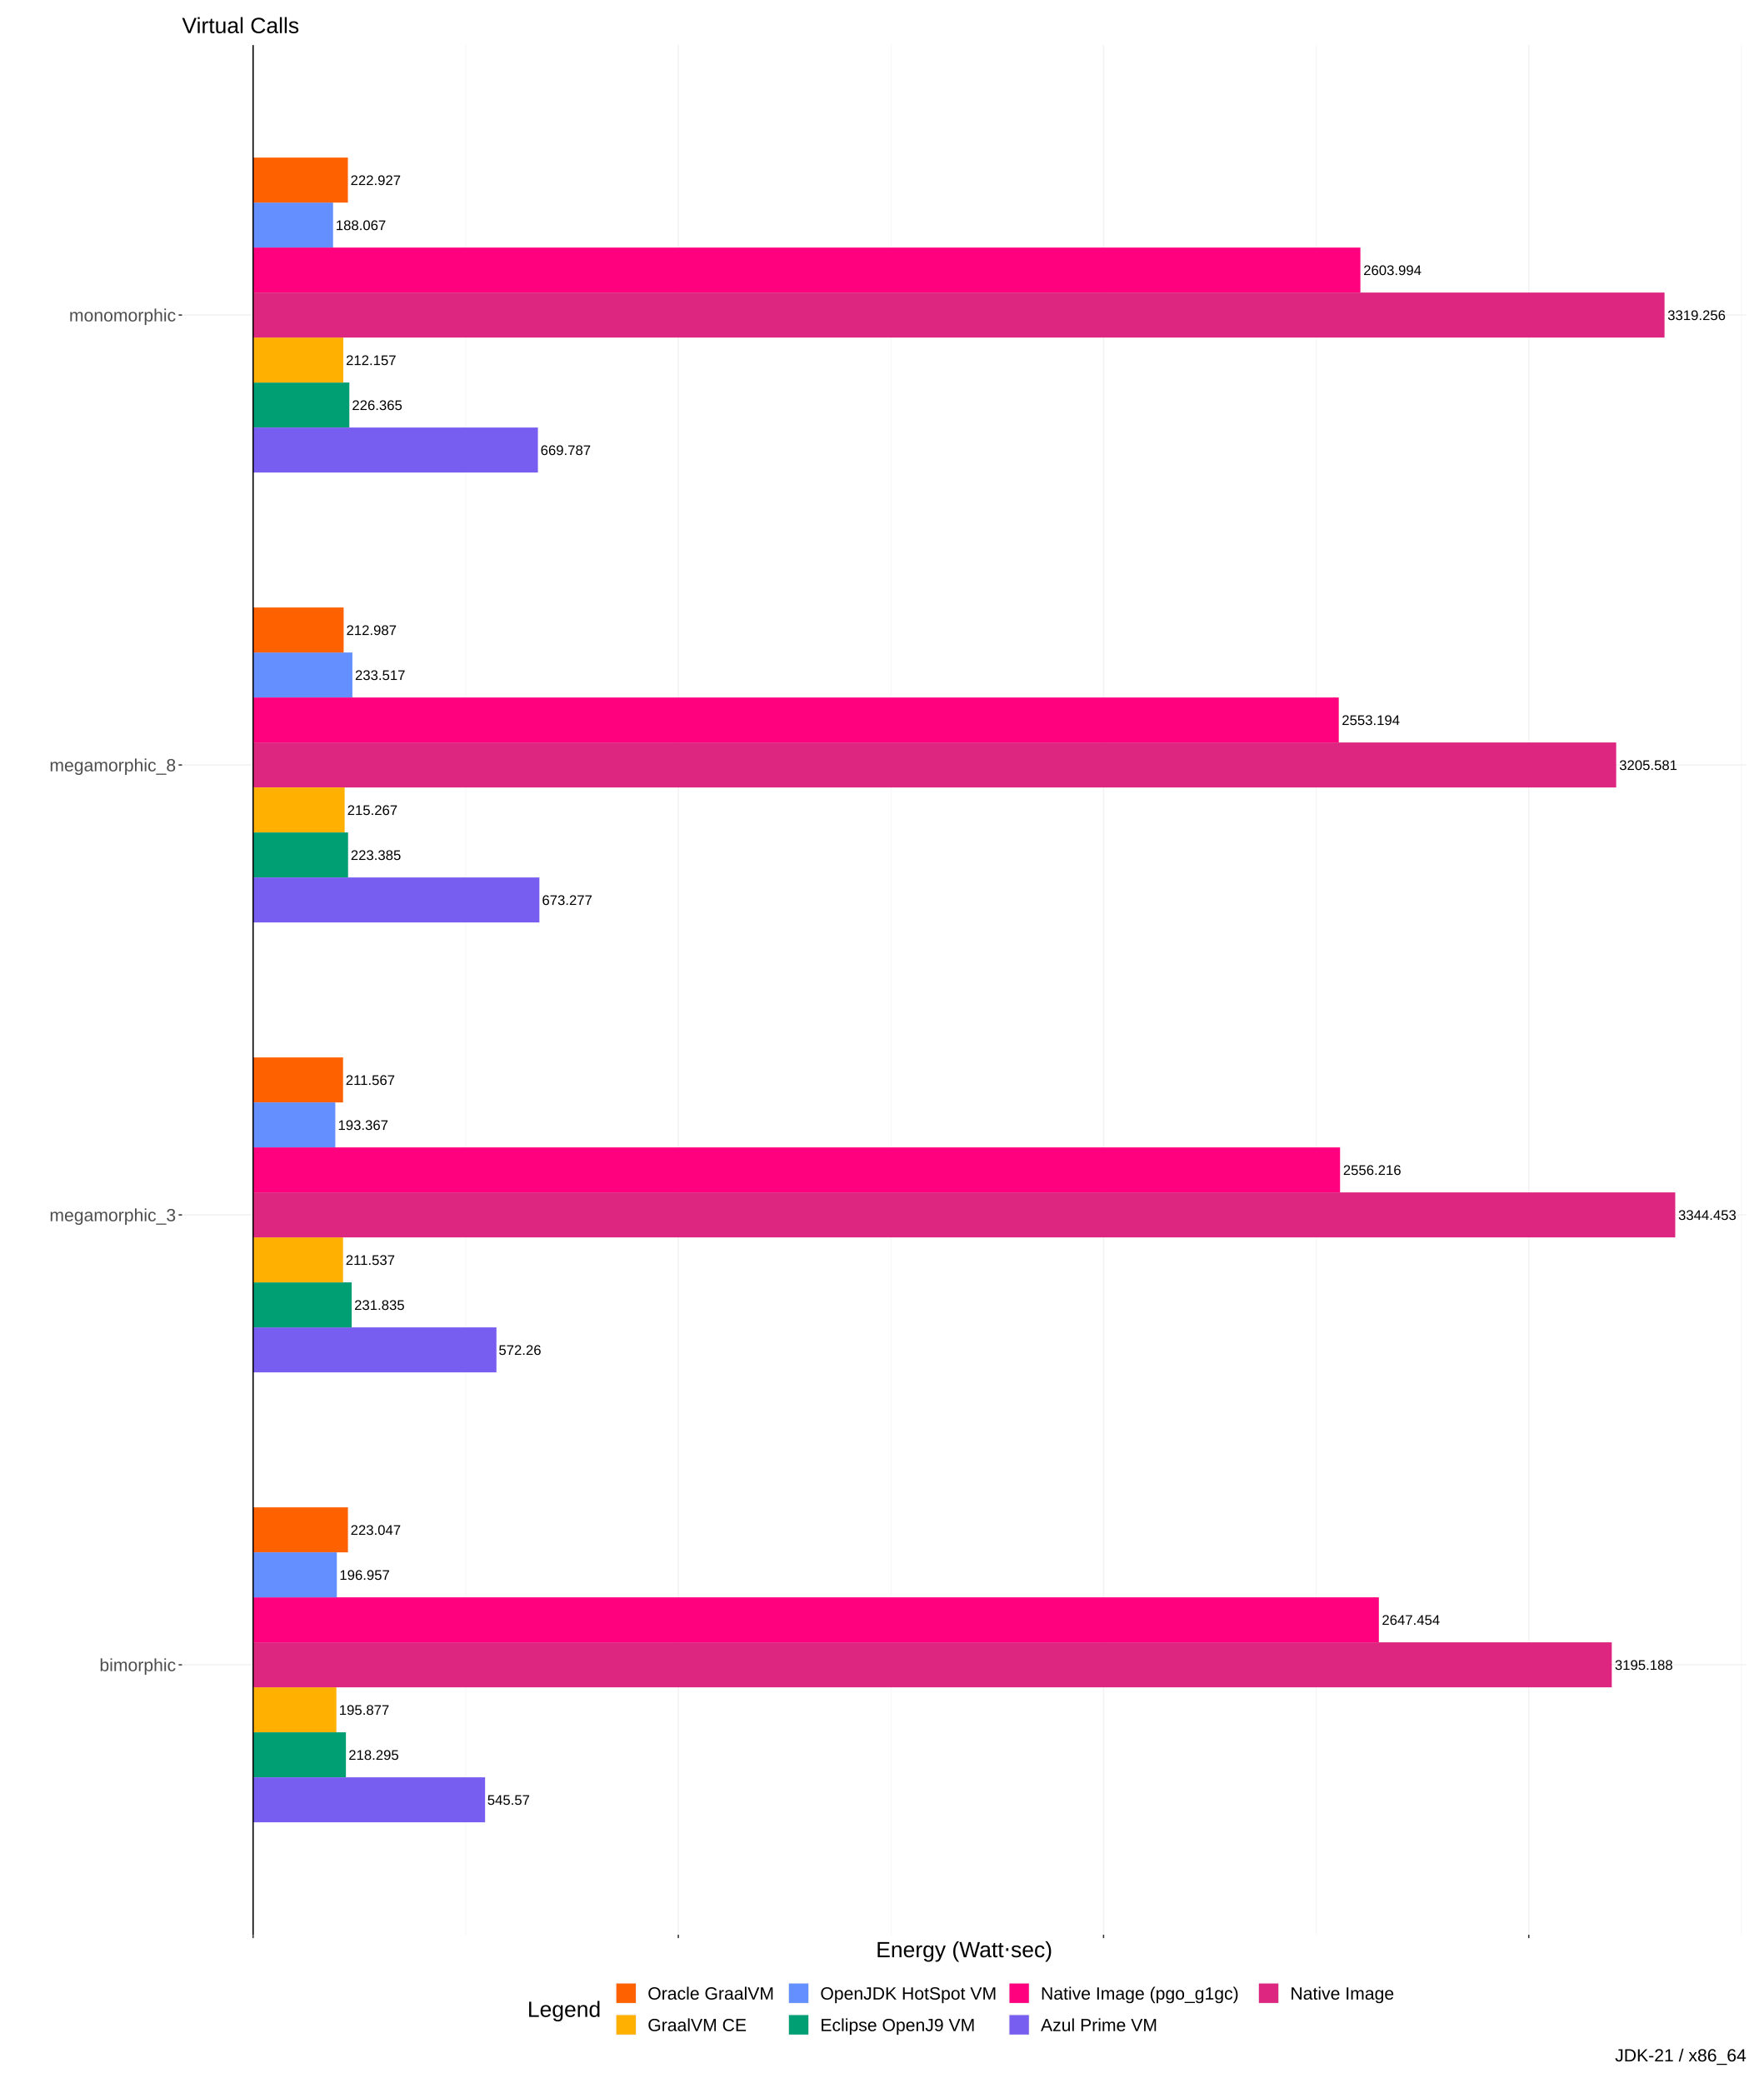
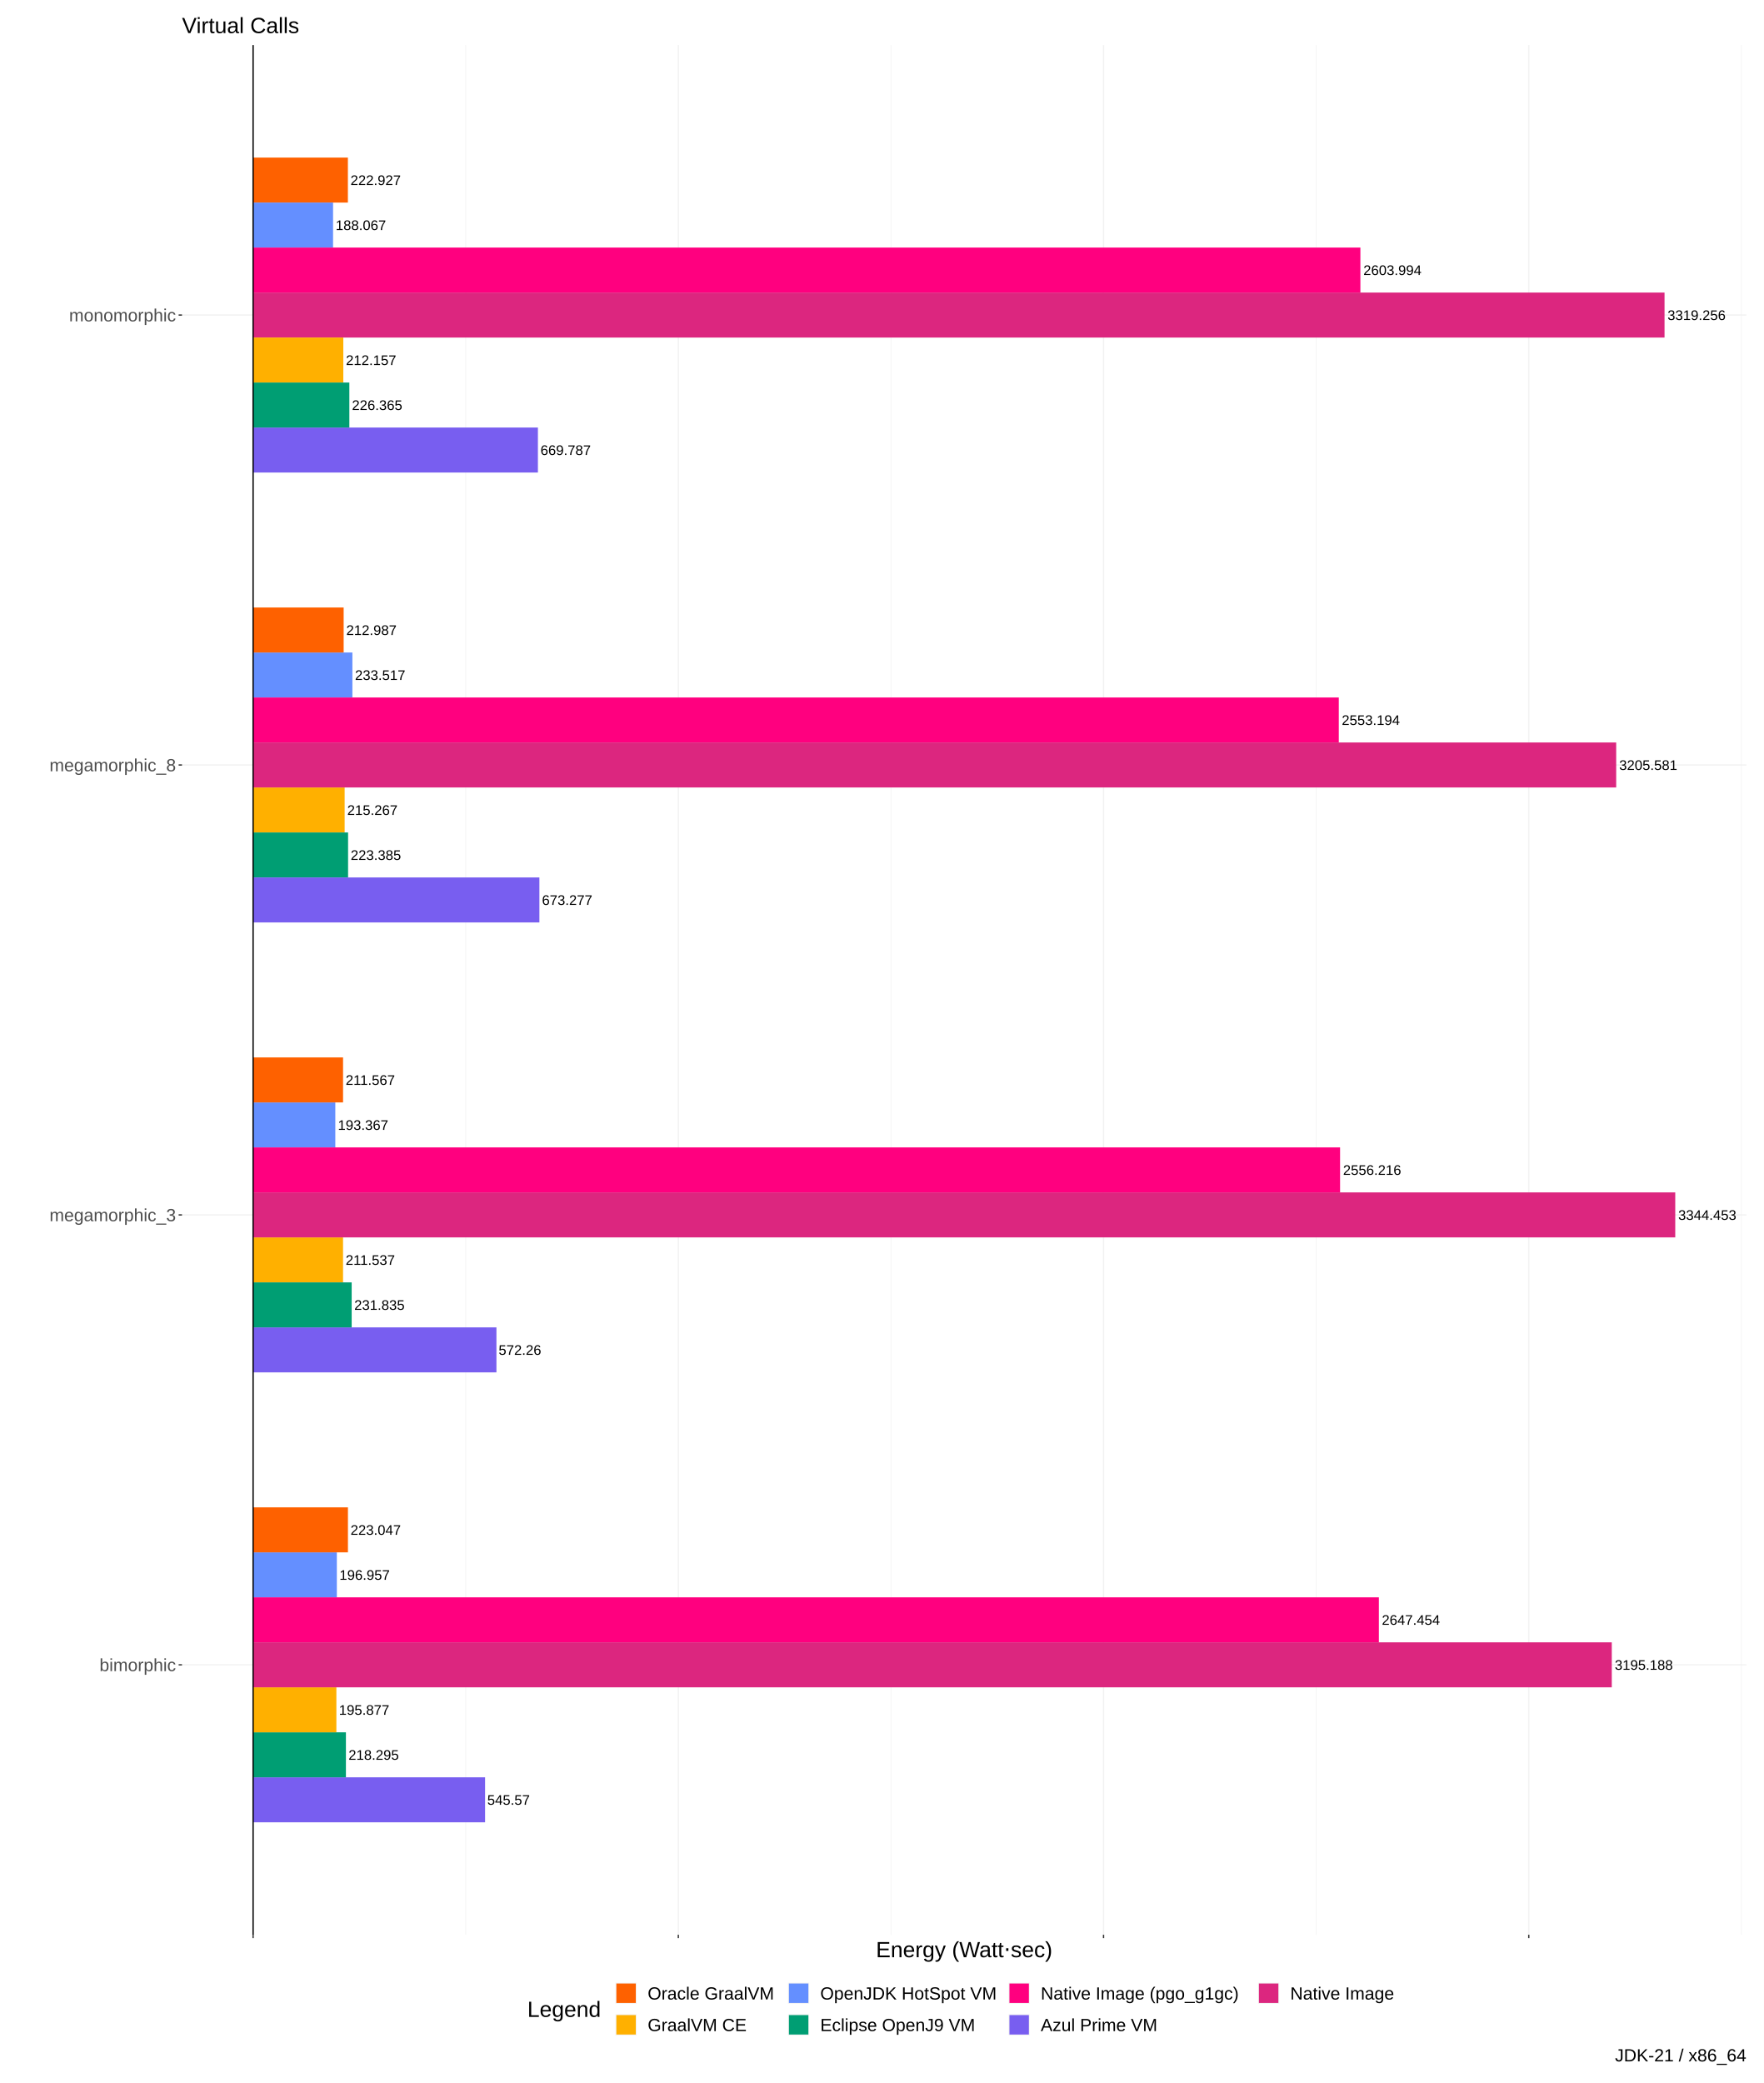
<svg xmlns="http://www.w3.org/2000/svg" class="svglite" width="1440.00pt" height="1700.79pt" viewBox="0 0 1440.00 1700.79">
  <defs>
    <style type="text/css">
    .svglite line, .svglite polyline, .svglite polygon, .svglite path, .svglite rect, .svglite circle {
      fill: none;
      stroke: #000000;
      stroke-linecap: round;
      stroke-linejoin: round;
      stroke-miterlimit: 10.00;
    }
    .svglite text {
      white-space: pre;
    }
  </style>
  </defs>
  <rect width="100%" height="100%" style="stroke: none; fill: #FFFFFF;" />
  <defs>
    <clipPath id="cpMC4wMHwxNDQwLjAwfDAuMDB8MTcwMC43OQ==">
      <rect x="0.00" y="0.00" width="1440.00" height="1700.79" />
    </clipPath>
  </defs>
  <g clip-path="url(#cpMC4wMHwxNDQwLjAwfDAuMDB8MTcwMC43OQ==)">
    <rect x="0.00" y="0.00" width="1440.00" height="1700.79" style="stroke-width: 1.07; stroke: #FFFFFF; fill: #FFFFFF;" />
    <rect x="148.59" y="36.82" width="1277.24" height="1542.94" style="stroke-width: 1.07; stroke: none;" />
    <polyline points="380.23,1579.76 380.23,36.82 " style="stroke-width: 0.53; stroke: #F2F2F2; stroke-linecap: butt;" />
    <polyline points="727.41,1579.76 727.41,36.82 " style="stroke-width: 0.53; stroke: #F2F2F2; stroke-linecap: butt;" />
    <polyline points="1074.59,1579.76 1074.59,36.82 " style="stroke-width: 0.53; stroke: #F2F2F2; stroke-linecap: butt;" />
    <polyline points="1421.77,1579.76 1421.77,36.82 " style="stroke-width: 0.53; stroke: #F2F2F2; stroke-linecap: butt;" />
    <polyline points="148.59,1359.34 1425.83,1359.34 " style="stroke-width: 1.07; stroke: #F2F2F2; stroke-linecap: butt;" />
    <polyline points="148.59,991.98 1425.83,991.98 " style="stroke-width: 1.07; stroke: #F2F2F2; stroke-linecap: butt;" />
    <polyline points="148.59,624.61 1425.83,624.61 " style="stroke-width: 1.07; stroke: #F2F2F2; stroke-linecap: butt;" />
    <polyline points="148.59,257.24 1425.83,257.24 " style="stroke-width: 1.07; stroke: #F2F2F2; stroke-linecap: butt;" />
    <polyline points="206.64,1579.76 206.64,36.82 " style="stroke-width: 1.07; stroke: #F2F2F2; stroke-linecap: butt;" />
    <polyline points="553.82,1579.76 553.82,36.82 " style="stroke-width: 1.07; stroke: #F2F2F2; stroke-linecap: butt;" />
    <polyline points="901.00,1579.76 901.00,36.82 " style="stroke-width: 1.07; stroke: #F2F2F2; stroke-linecap: butt;" />
    <polyline points="1248.18,1579.76 1248.18,36.82 " style="stroke-width: 1.07; stroke: #F2F2F2; stroke-linecap: butt;" />
-     <rect x="206.64" y="165.40" width="65.29" height="36.74" style="stroke-width: 1.07; stroke: none; stroke-linecap: butt; stroke-linejoin: miter; fill: #648FFF;" />
-     <rect x="206.64" y="1083.82" width="198.68" height="36.74" style="stroke-width: 1.07; stroke: none; stroke-linecap: butt; stroke-linejoin: miter; fill: #785EF0;" />
-     <rect x="206.64" y="128.67" width="77.40" height="36.74" style="stroke-width: 1.07; stroke: none; stroke-linecap: butt; stroke-linejoin: miter; fill: #FE6100;" />
-     <rect x="206.64" y="1047.08" width="80.49" height="36.74" style="stroke-width: 1.07; stroke: none; stroke-linecap: butt; stroke-linejoin: miter; fill: #009E73;" />
-     <rect x="206.64" y="606.24" width="1112.91" height="36.74" style="stroke-width: 1.07; stroke: none; stroke-linecap: butt; stroke-linejoin: miter; fill: #DC267F;" />
-     <rect x="206.64" y="1377.71" width="68.00" height="36.74" style="stroke-width: 1.07; stroke: none; stroke-linecap: butt; stroke-linejoin: miter; fill: #FFB000;" />
-     <rect x="206.64" y="532.77" width="81.07" height="36.74" style="stroke-width: 1.07; stroke: none; stroke-linecap: butt; stroke-linejoin: miter; fill: #648FFF;" />
-     <rect x="206.64" y="1414.45" width="75.79" height="36.74" style="stroke-width: 1.07; stroke: none; stroke-linecap: butt; stroke-linejoin: miter; fill: #009E73;" />
+     <rect x="206.64" y="642.98" width="74.74" height="36.74" style="stroke-width: 1.07; stroke: none; stroke-linecap: butt; stroke-linejoin: miter; fill: #FFB000;" />
+     <rect x="206.64" y="1267.50" width="68.38" height="36.74" style="stroke-width: 1.07; stroke: none; stroke-linecap: butt; stroke-linejoin: miter; fill: #648FFF;" />
    <rect x="206.64" y="1010.35" width="73.44" height="36.74" style="stroke-width: 1.07; stroke: none; stroke-linecap: butt; stroke-linejoin: miter; fill: #FFB000;" />
-     <rect x="206.64" y="312.35" width="78.59" height="36.74" style="stroke-width: 1.07; stroke: none; stroke-linecap: butt; stroke-linejoin: miter; fill: #009E73;" />
-     <rect x="206.64" y="863.40" width="73.45" height="36.74" style="stroke-width: 1.07; stroke: none; stroke-linecap: butt; stroke-linejoin: miter; fill: #FE6100;" />
-     <rect x="206.64" y="642.98" width="74.74" height="36.74" style="stroke-width: 1.07; stroke: none; stroke-linecap: butt; stroke-linejoin: miter; fill: #FFB000;" />
-     <rect x="206.64" y="900.14" width="67.13" height="36.74" style="stroke-width: 1.07; stroke: none; stroke-linecap: butt; stroke-linejoin: miter; fill: #648FFF;" />
-     <rect x="206.64" y="202.14" width="904.06" height="36.74" style="stroke-width: 1.07; stroke: none; stroke-linecap: butt; stroke-linejoin: miter; fill: #FF007F;" />
-     <rect x="206.64" y="496.03" width="73.94" height="36.74" style="stroke-width: 1.07; stroke: none; stroke-linecap: butt; stroke-linejoin: miter; fill: #FE6100;" />
-     <rect x="206.64" y="569.51" width="886.42" height="36.74" style="stroke-width: 1.07; stroke: none; stroke-linecap: butt; stroke-linejoin: miter; fill: #FF007F;" />
-     <rect x="206.64" y="1451.19" width="189.41" height="36.74" style="stroke-width: 1.07; stroke: none; stroke-linecap: butt; stroke-linejoin: miter; fill: #785EF0;" />
-     <rect x="206.64" y="1340.98" width="1109.31" height="36.74" style="stroke-width: 1.07; stroke: none; stroke-linecap: butt; stroke-linejoin: miter; fill: #DC267F;" />
-     <rect x="206.64" y="275.61" width="73.66" height="36.74" style="stroke-width: 1.07; stroke: none; stroke-linecap: butt; stroke-linejoin: miter; fill: #FFB000;" />
+     <rect x="206.64" y="679.72" width="77.55" height="36.74" style="stroke-width: 1.07; stroke: none; stroke-linecap: butt; stroke-linejoin: miter; fill: #009E73;" />
    <rect x="206.64" y="1230.77" width="77.44" height="36.74" style="stroke-width: 1.07; stroke: none; stroke-linecap: butt; stroke-linejoin: miter; fill: #FE6100;" />
-     <rect x="206.64" y="679.72" width="77.55" height="36.74" style="stroke-width: 1.07; stroke: none; stroke-linecap: butt; stroke-linejoin: miter; fill: #009E73;" />
-     <rect x="206.64" y="973.61" width="1161.13" height="36.74" style="stroke-width: 1.07; stroke: none; stroke-linecap: butt; stroke-linejoin: miter; fill: #DC267F;" />
-     <rect x="206.64" y="1304.24" width="919.14" height="36.74" style="stroke-width: 1.07; stroke: none; stroke-linecap: butt; stroke-linejoin: miter; fill: #FF007F;" />
    <rect x="206.64" y="238.88" width="1152.38" height="36.74" style="stroke-width: 1.07; stroke: none; stroke-linecap: butt; stroke-linejoin: miter; fill: #DC267F;" />
    <rect x="206.64" y="716.45" width="233.75" height="36.74" style="stroke-width: 1.07; stroke: none; stroke-linecap: butt; stroke-linejoin: miter; fill: #785EF0;" />
-     <rect x="206.64" y="1267.50" width="68.38" height="36.74" style="stroke-width: 1.07; stroke: none; stroke-linecap: butt; stroke-linejoin: miter; fill: #648FFF;" />
+     <rect x="206.64" y="275.61" width="73.66" height="36.74" style="stroke-width: 1.07; stroke: none; stroke-linecap: butt; stroke-linejoin: miter; fill: #FFB000;" />
+     <rect x="206.64" y="900.14" width="67.13" height="36.74" style="stroke-width: 1.07; stroke: none; stroke-linecap: butt; stroke-linejoin: miter; fill: #648FFF;" />
+     <rect x="206.64" y="532.77" width="81.07" height="36.74" style="stroke-width: 1.07; stroke: none; stroke-linecap: butt; stroke-linejoin: miter; fill: #648FFF;" />
+     <rect x="206.64" y="128.67" width="77.40" height="36.74" style="stroke-width: 1.07; stroke: none; stroke-linecap: butt; stroke-linejoin: miter; fill: #FE6100;" />
+     <rect x="206.64" y="1451.19" width="189.41" height="36.74" style="stroke-width: 1.07; stroke: none; stroke-linecap: butt; stroke-linejoin: miter; fill: #785EF0;" />
+     <rect x="206.64" y="569.51" width="886.42" height="36.74" style="stroke-width: 1.07; stroke: none; stroke-linecap: butt; stroke-linejoin: miter; fill: #FF007F;" />
+     <rect x="206.64" y="606.24" width="1112.91" height="36.74" style="stroke-width: 1.07; stroke: none; stroke-linecap: butt; stroke-linejoin: miter; fill: #DC267F;" />
+     <rect x="206.64" y="973.61" width="1161.13" height="36.74" style="stroke-width: 1.07; stroke: none; stroke-linecap: butt; stroke-linejoin: miter; fill: #DC267F;" />
+     <rect x="206.64" y="1083.82" width="198.68" height="36.74" style="stroke-width: 1.07; stroke: none; stroke-linecap: butt; stroke-linejoin: miter; fill: #785EF0;" />
+     <rect x="206.64" y="1414.45" width="75.79" height="36.74" style="stroke-width: 1.07; stroke: none; stroke-linecap: butt; stroke-linejoin: miter; fill: #009E73;" />
+     <rect x="206.64" y="1047.08" width="80.49" height="36.74" style="stroke-width: 1.07; stroke: none; stroke-linecap: butt; stroke-linejoin: miter; fill: #009E73;" />
+     <rect x="206.64" y="1377.71" width="68.00" height="36.74" style="stroke-width: 1.07; stroke: none; stroke-linecap: butt; stroke-linejoin: miter; fill: #FFB000;" />
    <rect x="206.64" y="936.87" width="887.47" height="36.74" style="stroke-width: 1.07; stroke: none; stroke-linecap: butt; stroke-linejoin: miter; fill: #FF007F;" />
    <rect x="206.64" y="349.09" width="232.54" height="36.74" style="stroke-width: 1.07; stroke: none; stroke-linecap: butt; stroke-linejoin: miter; fill: #785EF0;" />
-     <text x="274.04" y="187.84" style="font-size: 11.38px; font-family: &quot;Liberation Sans&quot;;" textLength="42.10px" lengthAdjust="spacingAndGlyphs">188.067</text>
-     <text x="407.10" y="1106.25" style="font-size: 11.38px; font-family: &quot;Liberation Sans&quot;;" textLength="35.59px" lengthAdjust="spacingAndGlyphs">572.26</text>
-     <text x="286.14" y="151.10" style="font-size: 11.38px; font-family: &quot;Liberation Sans&quot;;" textLength="42.10px" lengthAdjust="spacingAndGlyphs">222.927</text>
-     <text x="289.24" y="1069.52" style="font-size: 11.38px; font-family: &quot;Liberation Sans&quot;;" textLength="42.10px" lengthAdjust="spacingAndGlyphs">231.835</text>
-     <text x="1321.99" y="628.68" style="font-size: 11.38px; font-family: &quot;Liberation Sans&quot;;" textLength="48.61px" lengthAdjust="spacingAndGlyphs">3205.581</text>
-     <text x="276.75" y="1400.15" style="font-size: 11.38px; font-family: &quot;Liberation Sans&quot;;" textLength="42.10px" lengthAdjust="spacingAndGlyphs">195.877</text>
-     <text x="289.82" y="555.20" style="font-size: 11.38px; font-family: &quot;Liberation Sans&quot;;" textLength="42.10px" lengthAdjust="spacingAndGlyphs">233.517</text>
-     <text x="284.54" y="1436.88" style="font-size: 11.38px; font-family: &quot;Liberation Sans&quot;;" textLength="42.10px" lengthAdjust="spacingAndGlyphs">218.295</text>
+     <rect x="206.64" y="1304.24" width="919.14" height="36.74" style="stroke-width: 1.07; stroke: none; stroke-linecap: butt; stroke-linejoin: miter; fill: #FF007F;" />
+     <rect x="206.64" y="1340.98" width="1109.31" height="36.74" style="stroke-width: 1.07; stroke: none; stroke-linecap: butt; stroke-linejoin: miter; fill: #DC267F;" />
+     <rect x="206.64" y="165.40" width="65.29" height="36.74" style="stroke-width: 1.07; stroke: none; stroke-linecap: butt; stroke-linejoin: miter; fill: #648FFF;" />
+     <rect x="206.64" y="312.35" width="78.59" height="36.74" style="stroke-width: 1.07; stroke: none; stroke-linecap: butt; stroke-linejoin: miter; fill: #009E73;" />
+     <rect x="206.64" y="496.03" width="73.94" height="36.74" style="stroke-width: 1.07; stroke: none; stroke-linecap: butt; stroke-linejoin: miter; fill: #FE6100;" />
+     <rect x="206.64" y="202.14" width="904.06" height="36.74" style="stroke-width: 1.07; stroke: none; stroke-linecap: butt; stroke-linejoin: miter; fill: #FF007F;" />
+     <rect x="206.64" y="863.40" width="73.45" height="36.74" style="stroke-width: 1.07; stroke: none; stroke-linecap: butt; stroke-linejoin: miter; fill: #FE6100;" />
+     <text x="283.48" y="665.41" style="font-size: 11.38px; font-family: &quot;Liberation Sans&quot;;" textLength="42.10px" lengthAdjust="spacingAndGlyphs">215.267</text>
+     <text x="277.13" y="1289.94" style="font-size: 11.38px; font-family: &quot;Liberation Sans&quot;;" textLength="42.10px" lengthAdjust="spacingAndGlyphs">196.957</text>
    <text x="282.19" y="1032.78" style="font-size: 11.38px; font-family: &quot;Liberation Sans&quot;;" textLength="42.10px" lengthAdjust="spacingAndGlyphs">211.537</text>
-     <text x="287.34" y="334.78" style="font-size: 11.38px; font-family: &quot;Liberation Sans&quot;;" textLength="42.10px" lengthAdjust="spacingAndGlyphs">226.365</text>
-     <text x="282.20" y="885.83" style="font-size: 11.38px; font-family: &quot;Liberation Sans&quot;;" textLength="42.10px" lengthAdjust="spacingAndGlyphs">211.567</text>
-     <text x="283.48" y="665.41" style="font-size: 11.38px; font-family: &quot;Liberation Sans&quot;;" textLength="42.10px" lengthAdjust="spacingAndGlyphs">215.267</text>
-     <text x="275.88" y="922.57" style="font-size: 11.38px; font-family: &quot;Liberation Sans&quot;;" textLength="42.10px" lengthAdjust="spacingAndGlyphs">193.367</text>
-     <text x="1113.13" y="224.57" style="font-size: 11.38px; font-family: &quot;Liberation Sans&quot;;" textLength="48.61px" lengthAdjust="spacingAndGlyphs">2603.994</text>
-     <text x="282.69" y="518.47" style="font-size: 11.38px; font-family: &quot;Liberation Sans&quot;;" textLength="42.10px" lengthAdjust="spacingAndGlyphs">212.987</text>
-     <text x="1095.49" y="591.94" style="font-size: 11.38px; font-family: &quot;Liberation Sans&quot;;" textLength="48.61px" lengthAdjust="spacingAndGlyphs">2553.194</text>
-     <text x="397.83" y="1473.62" style="font-size: 11.38px; font-family: &quot;Liberation Sans&quot;;" textLength="35.59px" lengthAdjust="spacingAndGlyphs">545.57</text>
-     <text x="1318.38" y="1363.41" style="font-size: 11.38px; font-family: &quot;Liberation Sans&quot;;" textLength="48.61px" lengthAdjust="spacingAndGlyphs">3195.188</text>
-     <text x="282.40" y="298.05" style="font-size: 11.38px; font-family: &quot;Liberation Sans&quot;;" textLength="42.10px" lengthAdjust="spacingAndGlyphs">212.157</text>
+     <text x="286.30" y="702.15" style="font-size: 11.38px; font-family: &quot;Liberation Sans&quot;;" textLength="42.10px" lengthAdjust="spacingAndGlyphs">223.385</text>
    <text x="286.18" y="1253.20" style="font-size: 11.38px; font-family: &quot;Liberation Sans&quot;;" textLength="42.10px" lengthAdjust="spacingAndGlyphs">223.047</text>
-     <text x="286.30" y="702.15" style="font-size: 11.38px; font-family: &quot;Liberation Sans&quot;;" textLength="42.10px" lengthAdjust="spacingAndGlyphs">223.385</text>
-     <text x="1370.20" y="996.04" style="font-size: 11.38px; font-family: &quot;Liberation Sans&quot;;" textLength="48.61px" lengthAdjust="spacingAndGlyphs">3344.453</text>
-     <text x="1128.22" y="1326.67" style="font-size: 11.38px; font-family: &quot;Liberation Sans&quot;;" textLength="48.61px" lengthAdjust="spacingAndGlyphs">2647.454</text>
    <text x="1361.45" y="261.31" style="font-size: 11.38px; font-family: &quot;Liberation Sans&quot;;" textLength="48.61px" lengthAdjust="spacingAndGlyphs">3319.256</text>
    <text x="442.50" y="738.89" style="font-size: 11.38px; font-family: &quot;Liberation Sans&quot;;" textLength="42.10px" lengthAdjust="spacingAndGlyphs">673.277</text>
-     <text x="277.13" y="1289.94" style="font-size: 11.38px; font-family: &quot;Liberation Sans&quot;;" textLength="42.10px" lengthAdjust="spacingAndGlyphs">196.957</text>
+     <text x="282.40" y="298.05" style="font-size: 11.38px; font-family: &quot;Liberation Sans&quot;;" textLength="42.10px" lengthAdjust="spacingAndGlyphs">212.157</text>
+     <text x="275.88" y="922.57" style="font-size: 11.38px; font-family: &quot;Liberation Sans&quot;;" textLength="42.10px" lengthAdjust="spacingAndGlyphs">193.367</text>
+     <text x="289.82" y="555.20" style="font-size: 11.38px; font-family: &quot;Liberation Sans&quot;;" textLength="42.10px" lengthAdjust="spacingAndGlyphs">233.517</text>
+     <text x="286.14" y="151.10" style="font-size: 11.38px; font-family: &quot;Liberation Sans&quot;;" textLength="42.10px" lengthAdjust="spacingAndGlyphs">222.927</text>
+     <text x="397.83" y="1473.62" style="font-size: 11.38px; font-family: &quot;Liberation Sans&quot;;" textLength="35.59px" lengthAdjust="spacingAndGlyphs">545.57</text>
+     <text x="1095.49" y="591.94" style="font-size: 11.38px; font-family: &quot;Liberation Sans&quot;;" textLength="48.61px" lengthAdjust="spacingAndGlyphs">2553.194</text>
+     <text x="1321.99" y="628.68" style="font-size: 11.38px; font-family: &quot;Liberation Sans&quot;;" textLength="48.61px" lengthAdjust="spacingAndGlyphs">3205.581</text>
+     <text x="1370.20" y="996.04" style="font-size: 11.38px; font-family: &quot;Liberation Sans&quot;;" textLength="48.61px" lengthAdjust="spacingAndGlyphs">3344.453</text>
+     <text x="407.10" y="1106.25" style="font-size: 11.38px; font-family: &quot;Liberation Sans&quot;;" textLength="35.59px" lengthAdjust="spacingAndGlyphs">572.26</text>
+     <text x="284.54" y="1436.88" style="font-size: 11.38px; font-family: &quot;Liberation Sans&quot;;" textLength="42.10px" lengthAdjust="spacingAndGlyphs">218.295</text>
+     <text x="289.24" y="1069.52" style="font-size: 11.38px; font-family: &quot;Liberation Sans&quot;;" textLength="42.10px" lengthAdjust="spacingAndGlyphs">231.835</text>
+     <text x="276.75" y="1400.15" style="font-size: 11.38px; font-family: &quot;Liberation Sans&quot;;" textLength="42.10px" lengthAdjust="spacingAndGlyphs">195.877</text>
    <text x="1096.54" y="959.31" style="font-size: 11.38px; font-family: &quot;Liberation Sans&quot;;" textLength="48.61px" lengthAdjust="spacingAndGlyphs">2556.216</text>
    <text x="441.28" y="371.52" style="font-size: 11.38px; font-family: &quot;Liberation Sans&quot;;" textLength="42.10px" lengthAdjust="spacingAndGlyphs">669.787</text>
+     <text x="1128.22" y="1326.67" style="font-size: 11.38px; font-family: &quot;Liberation Sans&quot;;" textLength="48.61px" lengthAdjust="spacingAndGlyphs">2647.454</text>
+     <text x="1318.38" y="1363.41" style="font-size: 11.38px; font-family: &quot;Liberation Sans&quot;;" textLength="48.61px" lengthAdjust="spacingAndGlyphs">3195.188</text>
+     <text x="274.04" y="187.84" style="font-size: 11.38px; font-family: &quot;Liberation Sans&quot;;" textLength="42.10px" lengthAdjust="spacingAndGlyphs">188.067</text>
+     <text x="287.34" y="334.78" style="font-size: 11.38px; font-family: &quot;Liberation Sans&quot;;" textLength="42.10px" lengthAdjust="spacingAndGlyphs">226.365</text>
+     <text x="282.69" y="518.47" style="font-size: 11.38px; font-family: &quot;Liberation Sans&quot;;" textLength="42.10px" lengthAdjust="spacingAndGlyphs">212.987</text>
+     <text x="1113.13" y="224.57" style="font-size: 11.38px; font-family: &quot;Liberation Sans&quot;;" textLength="48.61px" lengthAdjust="spacingAndGlyphs">2603.994</text>
+     <text x="282.20" y="885.83" style="font-size: 11.38px; font-family: &quot;Liberation Sans&quot;;" textLength="42.10px" lengthAdjust="spacingAndGlyphs">211.567</text>
    <line x1="206.64" y1="1579.76" x2="206.64" y2="36.82" style="stroke-width: 1.07; stroke-linecap: butt;" />
    <text x="143.65" y="1364.48" text-anchor="end" style="font-size: 14.40px;fill: #4D4D4D; font-family: &quot;Liberation Sans&quot;;" textLength="69.03px" lengthAdjust="spacingAndGlyphs">bimorphic</text>
    <text x="143.65" y="997.12" text-anchor="end" style="font-size: 14.40px;fill: #4D4D4D; font-family: &quot;Liberation Sans&quot;;" textLength="109.57px" lengthAdjust="spacingAndGlyphs">megamorphic_3</text>
    <text x="143.65" y="629.75" text-anchor="end" style="font-size: 14.40px;fill: #4D4D4D; font-family: &quot;Liberation Sans&quot;;" textLength="109.57px" lengthAdjust="spacingAndGlyphs">megamorphic_8</text>
    <text x="143.65" y="262.39" text-anchor="end" style="font-size: 14.40px;fill: #4D4D4D; font-family: &quot;Liberation Sans&quot;;" textLength="96.22px" lengthAdjust="spacingAndGlyphs">monomorphic</text>
    <polyline points="145.85,1359.34 148.59,1359.34 " style="stroke-width: 1.07; stroke: #333333; stroke-linecap: butt;" />
    <polyline points="145.85,991.98 148.59,991.98 " style="stroke-width: 1.07; stroke: #333333; stroke-linecap: butt;" />
    <polyline points="145.85,624.61 148.59,624.61 " style="stroke-width: 1.07; stroke: #333333; stroke-linecap: butt;" />
    <polyline points="145.85,257.24 148.59,257.24 " style="stroke-width: 1.07; stroke: #333333; stroke-linecap: butt;" />
    <polyline points="206.64,1582.50 206.64,1579.76 " style="stroke-width: 1.07; stroke: #333333; stroke-linecap: butt;" />
    <polyline points="553.82,1582.50 553.82,1579.76 " style="stroke-width: 1.07; stroke: #333333; stroke-linecap: butt;" />
    <polyline points="901.00,1582.50 901.00,1579.76 " style="stroke-width: 1.07; stroke: #333333; stroke-linecap: butt;" />
    <polyline points="1248.18,1582.50 1248.18,1579.76 " style="stroke-width: 1.07; stroke: #333333; stroke-linecap: butt;" />
    <text x="787.21" y="1598.10" text-anchor="middle" style="font-size: 18.00px; font-family: &quot;Liberation Sans&quot;;" textLength="152.52px" lengthAdjust="spacingAndGlyphs">Energy (Watt⋅sec)</text>
    <rect x="425.08" y="1613.37" width="724.26" height="54.02" style="stroke-width: 1.07; stroke: none; fill: #FFFFFF;" />
    <text x="430.56" y="1646.81" style="font-size: 18.00px; font-family: &quot;Liberation Sans&quot;;" textLength="63.01px" lengthAdjust="spacingAndGlyphs">Legend</text>
    <rect x="502.53" y="1618.85" width="17.28" height="17.28" style="stroke-width: 1.07; stroke: none; fill: #F2F2F2;" />
    <rect x="503.24" y="1619.56" width="15.86" height="15.86" style="stroke-width: 1.07; stroke: none; stroke-linecap: butt; stroke-linejoin: miter; fill: #FE6100;" />
    <rect x="643.43" y="1618.85" width="17.28" height="17.28" style="stroke-width: 1.07; stroke: none; fill: #F2F2F2;" />
    <rect x="644.14" y="1619.56" width="15.86" height="15.86" style="stroke-width: 1.07; stroke: none; stroke-linecap: butt; stroke-linejoin: miter; fill: #648FFF;" />
    <rect x="823.47" y="1618.85" width="17.28" height="17.28" style="stroke-width: 1.07; stroke: none; fill: #F2F2F2;" />
    <rect x="824.18" y="1619.56" width="15.86" height="15.86" style="stroke-width: 1.07; stroke: none; stroke-linecap: butt; stroke-linejoin: miter; fill: #FF007F;" />
    <rect x="1027.15" y="1618.85" width="17.28" height="17.28" style="stroke-width: 1.07; stroke: none; fill: #F2F2F2;" />
    <rect x="1027.86" y="1619.56" width="15.86" height="15.86" style="stroke-width: 1.07; stroke: none; stroke-linecap: butt; stroke-linejoin: miter; fill: #DC267F;" />
    <rect x="502.53" y="1644.64" width="17.28" height="17.28" style="stroke-width: 1.07; stroke: none; fill: #F2F2F2;" />
    <rect x="503.24" y="1645.35" width="15.86" height="15.86" style="stroke-width: 1.07; stroke: none; stroke-linecap: butt; stroke-linejoin: miter; fill: #FFB000;" />
    <rect x="643.43" y="1644.64" width="17.28" height="17.28" style="stroke-width: 1.07; stroke: none; fill: #F2F2F2;" />
    <rect x="644.14" y="1645.35" width="15.86" height="15.86" style="stroke-width: 1.07; stroke: none; stroke-linecap: butt; stroke-linejoin: miter; fill: #009E73;" />
    <rect x="823.47" y="1644.64" width="17.28" height="17.28" style="stroke-width: 1.07; stroke: none; fill: #F2F2F2;" />
    <rect x="824.18" y="1645.35" width="15.86" height="15.86" style="stroke-width: 1.07; stroke: none; stroke-linecap: butt; stroke-linejoin: miter; fill: #785EF0;" />
    <text x="528.78" y="1632.63" style="font-size: 14.40px; font-family: &quot;Liberation Sans&quot;;" textLength="105.69px" lengthAdjust="spacingAndGlyphs">Oracle GraalVM</text>
    <text x="669.68" y="1632.63" style="font-size: 14.40px; font-family: &quot;Liberation Sans&quot;;" textLength="144.83px" lengthAdjust="spacingAndGlyphs">OpenJDK HotSpot VM</text>
    <text x="849.72" y="1632.63" style="font-size: 14.40px; font-family: &quot;Liberation Sans&quot;;" textLength="168.47px" lengthAdjust="spacingAndGlyphs">Native Image (pgo_g1gc)</text>
    <text x="1053.40" y="1632.63" style="font-size: 14.40px; font-family: &quot;Liberation Sans&quot;;" textLength="90.46px" lengthAdjust="spacingAndGlyphs">Native Image</text>
    <text x="528.78" y="1658.42" style="font-size: 14.40px; font-family: &quot;Liberation Sans&quot;;" textLength="78.80px" lengthAdjust="spacingAndGlyphs">GraalVM CE</text>
    <text x="669.68" y="1658.42" style="font-size: 14.40px; font-family: &quot;Liberation Sans&quot;;" textLength="124.62px" lengthAdjust="spacingAndGlyphs">Eclipse OpenJ9 VM</text>
    <text x="849.72" y="1658.42" style="font-size: 14.40px; font-family: &quot;Liberation Sans&quot;;" textLength="97.67px" lengthAdjust="spacingAndGlyphs">Azul Prime VM</text>
    <text x="148.59" y="27.03" style="font-size: 18.00px; font-family: &quot;Liberation Sans&quot;;" textLength="99.32px" lengthAdjust="spacingAndGlyphs">Virtual Calls</text>
    <text x="1425.83" y="1683.16" text-anchor="end" style="font-size: 14.40px; font-family: &quot;Liberation Sans&quot;;" textLength="104.20px" lengthAdjust="spacingAndGlyphs">JDK-21 / x86_64</text>
  </g>
</svg>
